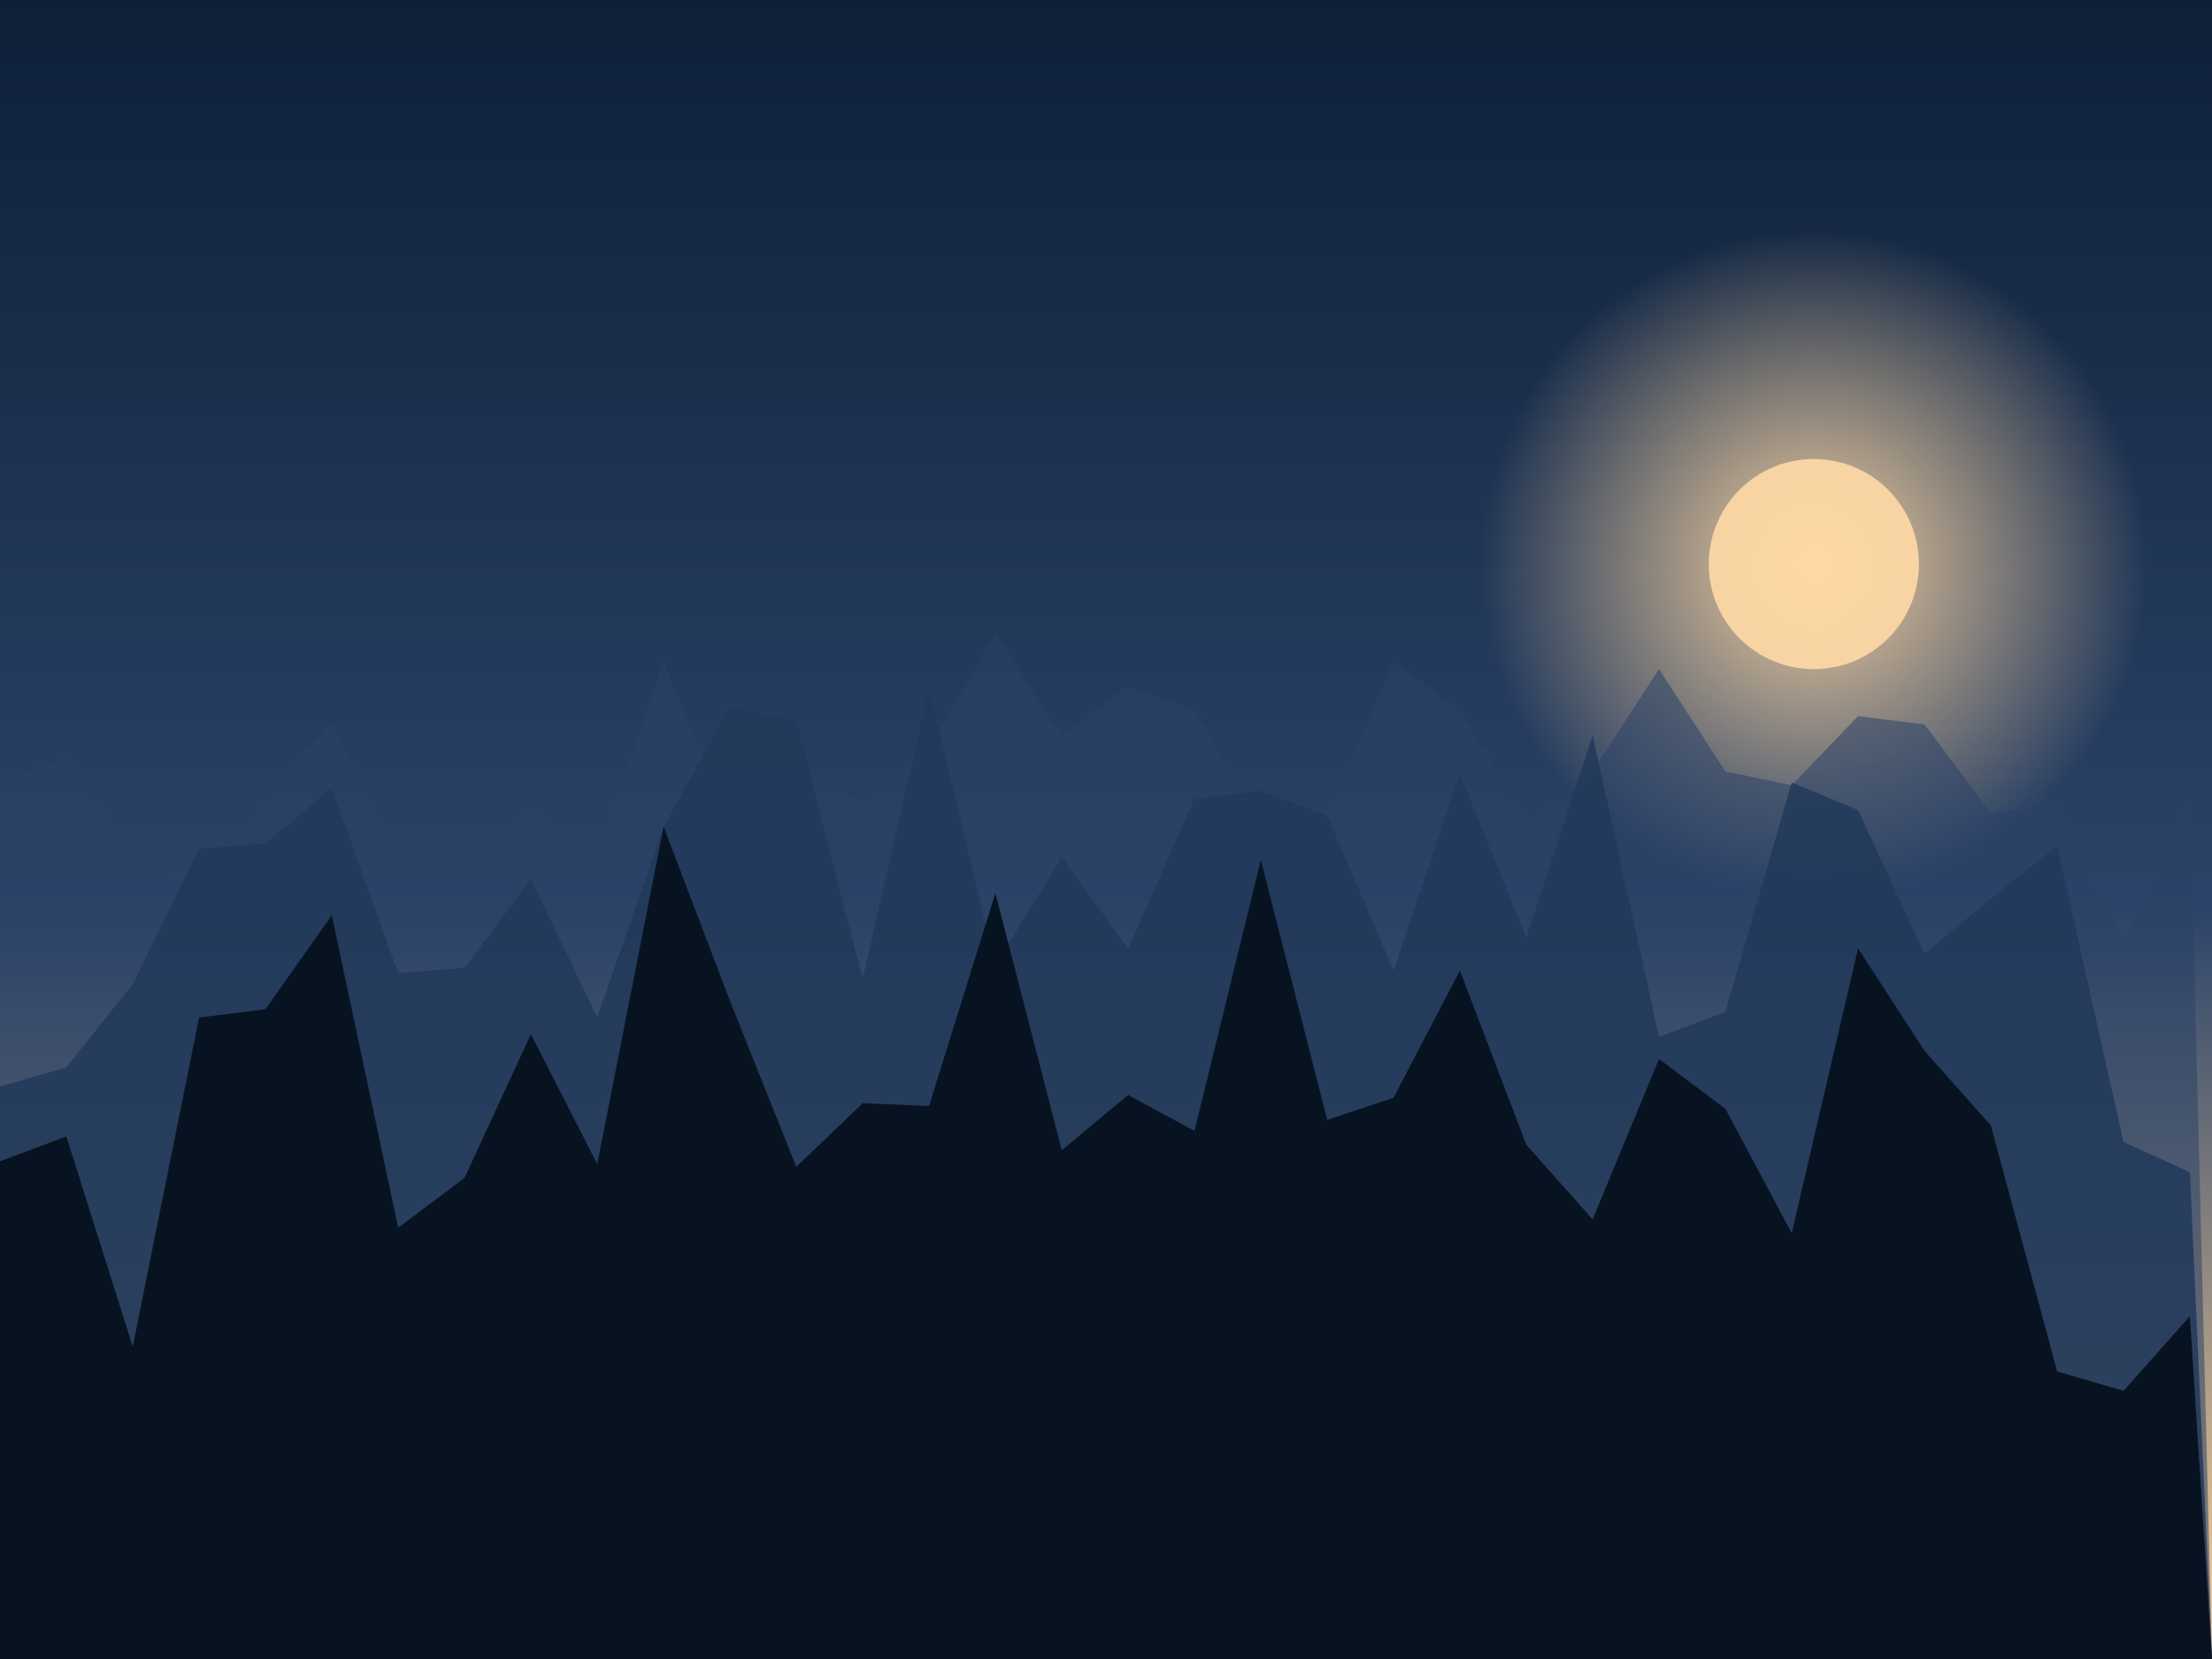
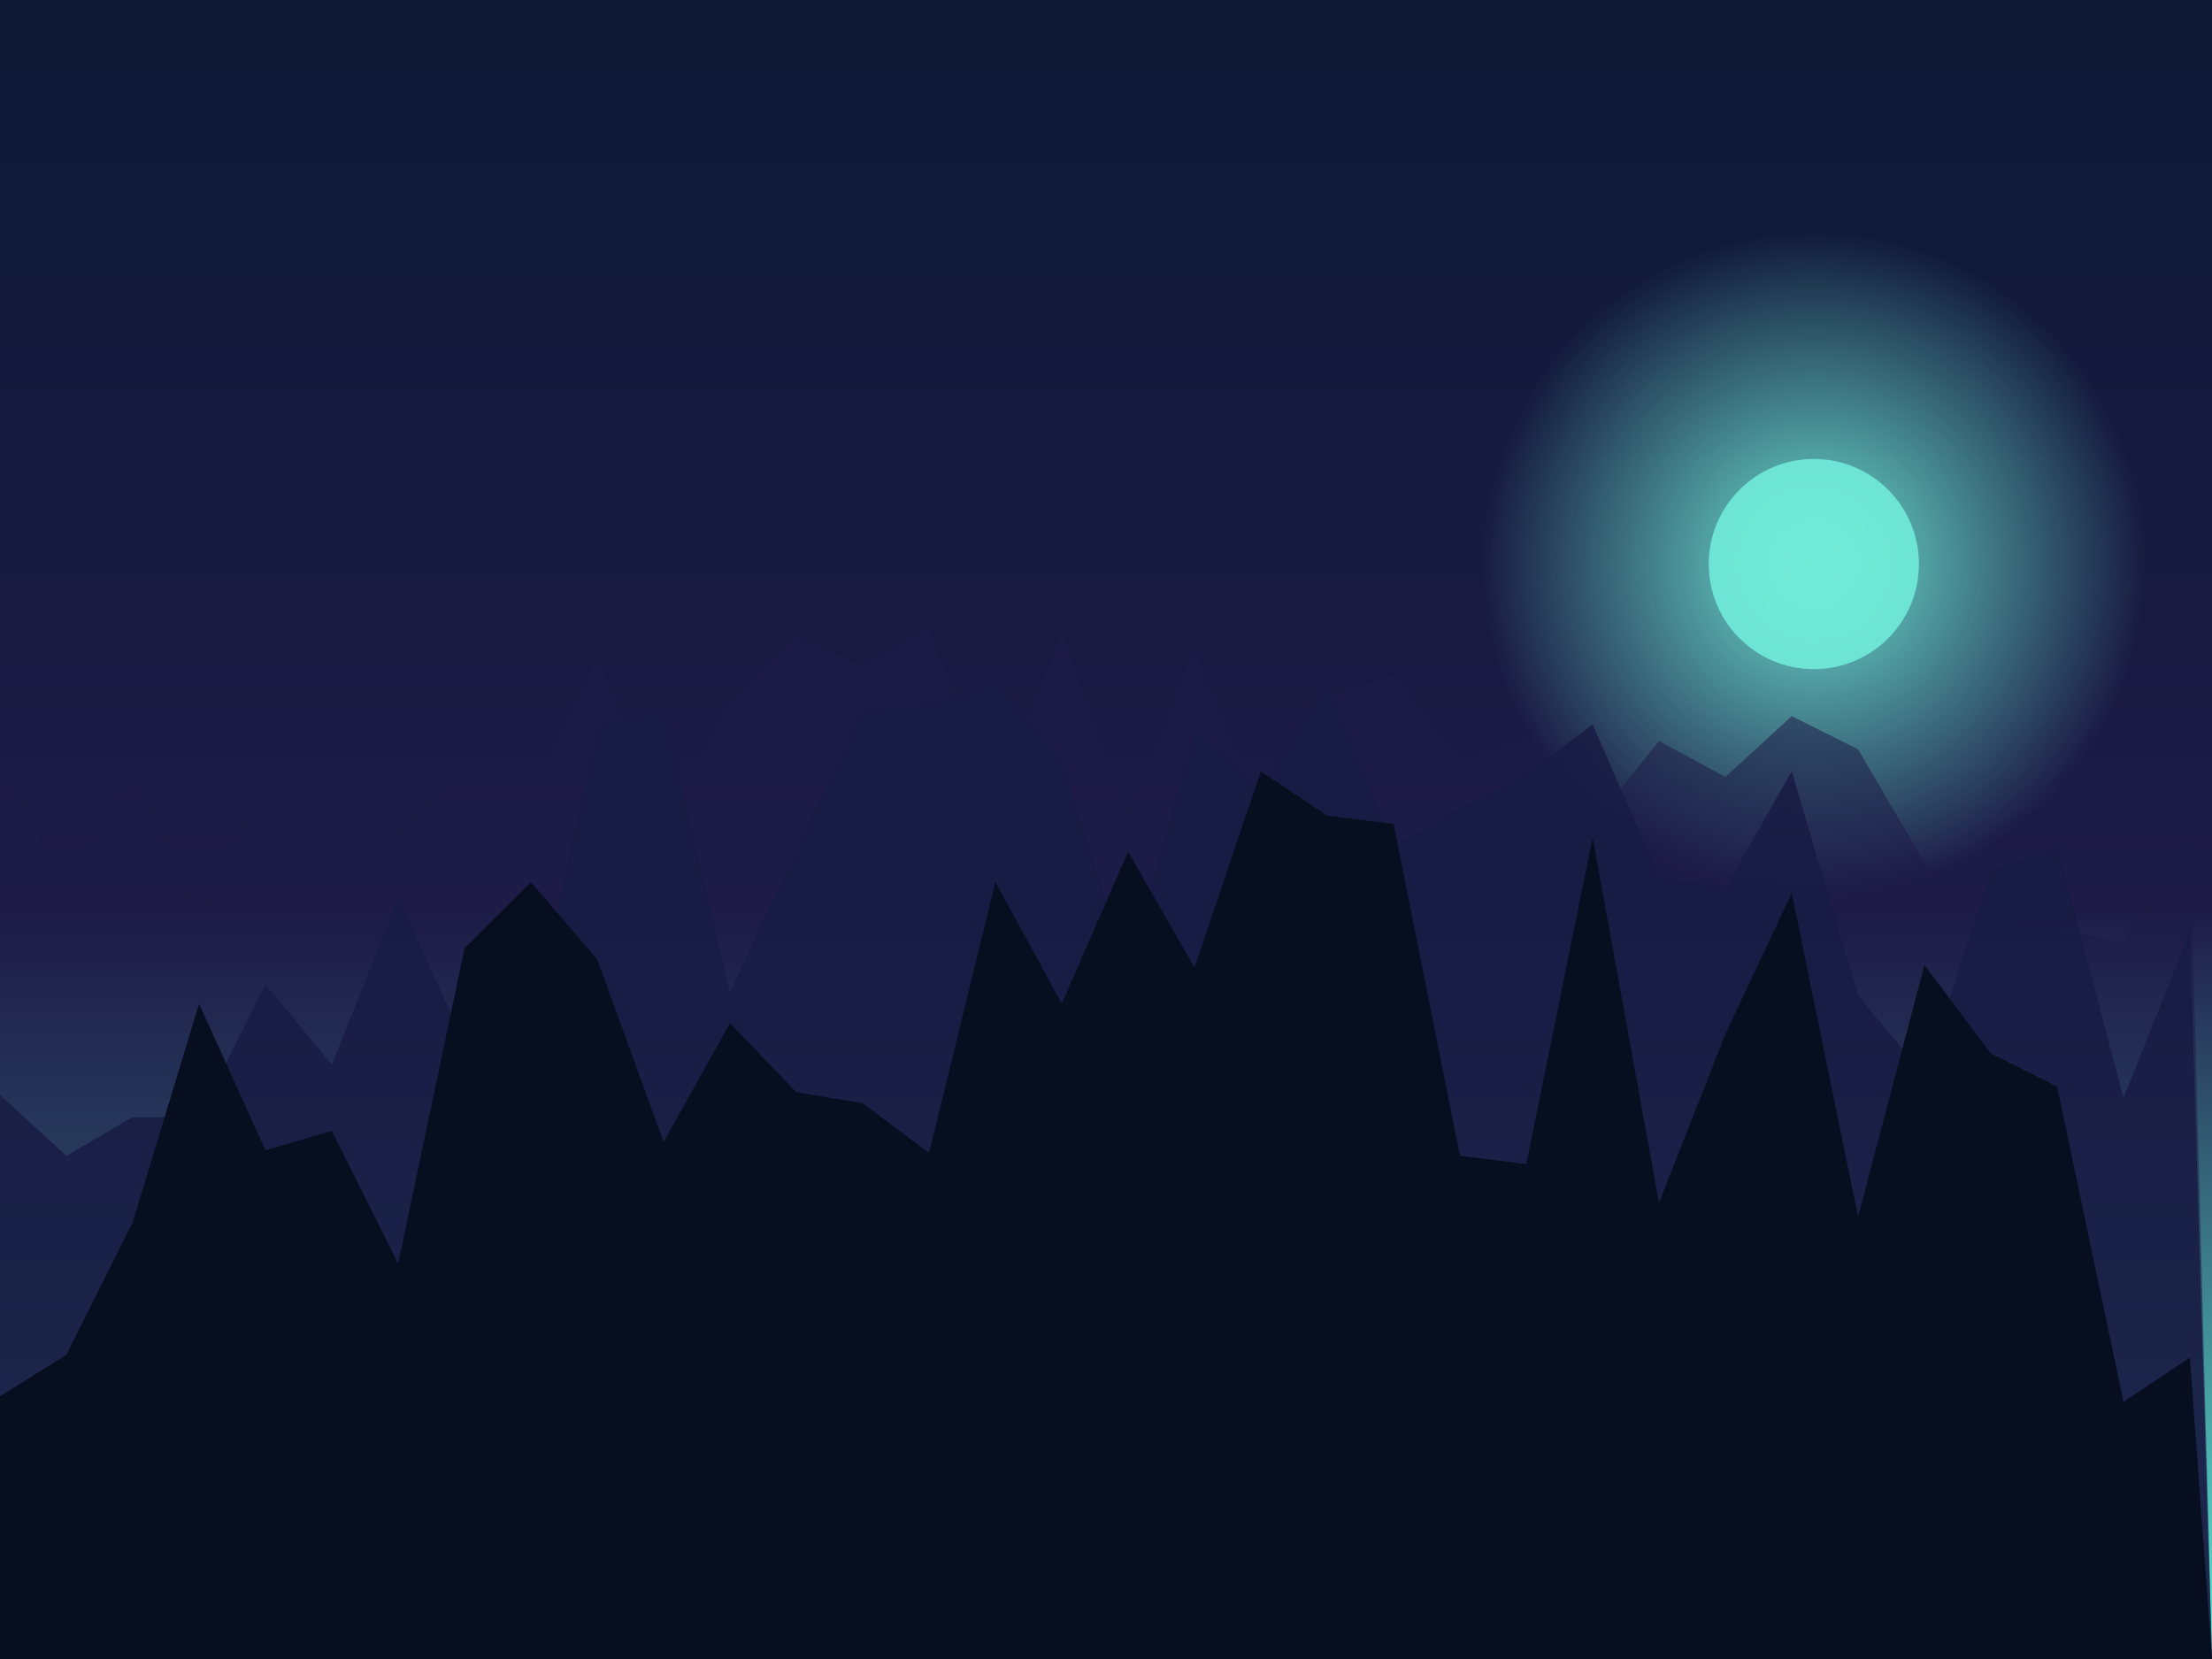
<svg xmlns="http://www.w3.org/2000/svg" viewBox="0 0 800 600" preserveAspectRatio="xMidYMid slice">
  <defs>
    <linearGradient id="sky" x1="0" y1="0" x2="0" y2="1">
-       <stop offset="0" stop-color="#0e2038" />
-       <stop offset="0.55" stop-color="#2c4469" />
-       <stop offset="1" stop-color="#ffd49a" />
+       <stop offset="0" stop-color="#0c1834" />
+       <stop offset="0.55" stop-color="#1e1b48" />
+       <stop offset="1" stop-color="#5eead4" />
    </linearGradient>
    <radialGradient id="orb" cx="0.5" cy="0.5" r="0.5">
-       <stop offset="0" stop-color="#ffd9a6" stop-opacity="0.95" />
-       <stop offset="1" stop-color="#ffd9a6" stop-opacity="0" />
+       <stop offset="0" stop-color="#71ecd9" stop-opacity="0.95" />
+       <stop offset="1" stop-color="#71ecd9" stop-opacity="0" />
    </radialGradient>
  </defs>
  <rect width="800" height="600" fill="url(#sky)" />
  <circle cx="656" cy="204" r="120" fill="url(#orb)" />
-   <circle cx="656" cy="204" r="38" fill="#ffd9a6" opacity="0.9" />
-   <path d="M0,600 L0,283 L24,274 L48,309 L72,323 L96,290 L120,261 L144,312 L168,316 L192,292 L216,310 L240,239 L264,300 L288,282 L312,289 L336,271 L360,229 L384,266 L408,248 L432,257 L456,299 L480,296 L504,239 L528,257 L552,298 L576,279 L600,242 L624,279 L648,284 L672,259 L696,262 L720,294 L744,291 L768,340 L792,288 L800,600 Z" fill="#294166" opacity="0.55" />
-   <path d="M0,600 L0,393 L24,386 L48,356 L72,307 L96,305 L120,285 L144,352 L168,350 L192,318 L216,368 L240,299 L264,256 L288,261 L312,354 L336,249 L360,349 L384,310 L408,343 L432,289 L456,286 L480,295 L504,351 L528,280 L552,339 L576,266 L600,375 L624,366 L648,283 L672,293 L696,345 L720,325 L744,306 L768,413 L792,424 L800,600 Z" fill="#213859" opacity="0.85" />
-   <path d="M0,600 L0,420 L24,411 L48,487 L72,368 L96,365 L120,331 L144,444 L168,426 L192,374 L216,421 L240,299 L264,362 L288,422 L312,399 L336,400 L360,323 L384,416 L408,396 L432,409 L456,311 L480,405 L504,397 L528,351 L552,414 L576,441 L600,383 L624,401 L648,446 L672,343 L696,380 L720,407 L744,496 L768,503 L792,476 L800,600 Z" fill="#081322" opacity="1.0" />
+   <circle cx="656" cy="204" r="38" fill="#71ecd9" opacity="0.9" />
+   <path d="M0,600 L0,277 L24,320 L48,282 L72,329 L96,287 L120,300 L144,303 L168,278 L192,286 L216,238 L240,297 L264,254 L288,230 L312,241 L336,227 L360,293 L384,228 L408,298 L432,234 L456,297 L480,252 L504,244 L528,275 L552,267 L576,298 L600,268 L624,281 L648,259 L672,271 L696,312 L720,331 L744,336 L768,341 L792,301 L800,600 Z" fill="#1d1b47" opacity="0.55" />
+   <path d="M0,600 L0,396 L24,418 L48,404 L72,404 L96,356 L120,385 L144,325 L168,377 L192,372 L216,263 L240,256 L264,359 L288,307 L312,257 L336,254 L360,247 L384,275 L408,351 L432,264 L456,285 L480,247 L504,306 L528,292 L552,280 L576,262 L600,317 L624,321 L648,279 L672,360 L696,389 L720,315 L744,306 L768,397 L792,337 L800,600 Z" fill="#181b43" opacity="0.85" />
+   <path d="M0,600 L0,505 L24,490 L48,442 L72,363 L96,416 L120,409 L144,457 L168,343 L192,319 L216,347 L240,413 L264,370 L288,395 L312,399 L336,417 L360,319 L384,363 L408,308 L432,350 L456,279 L480,295 L504,298 L528,418 L552,421 L576,303 L600,435 L624,374 L648,323 L672,440 L696,349 L720,381 L744,393 L768,507 L792,491 L800,600 Z" fill="#070e1f" opacity="1.0" />
</svg>
